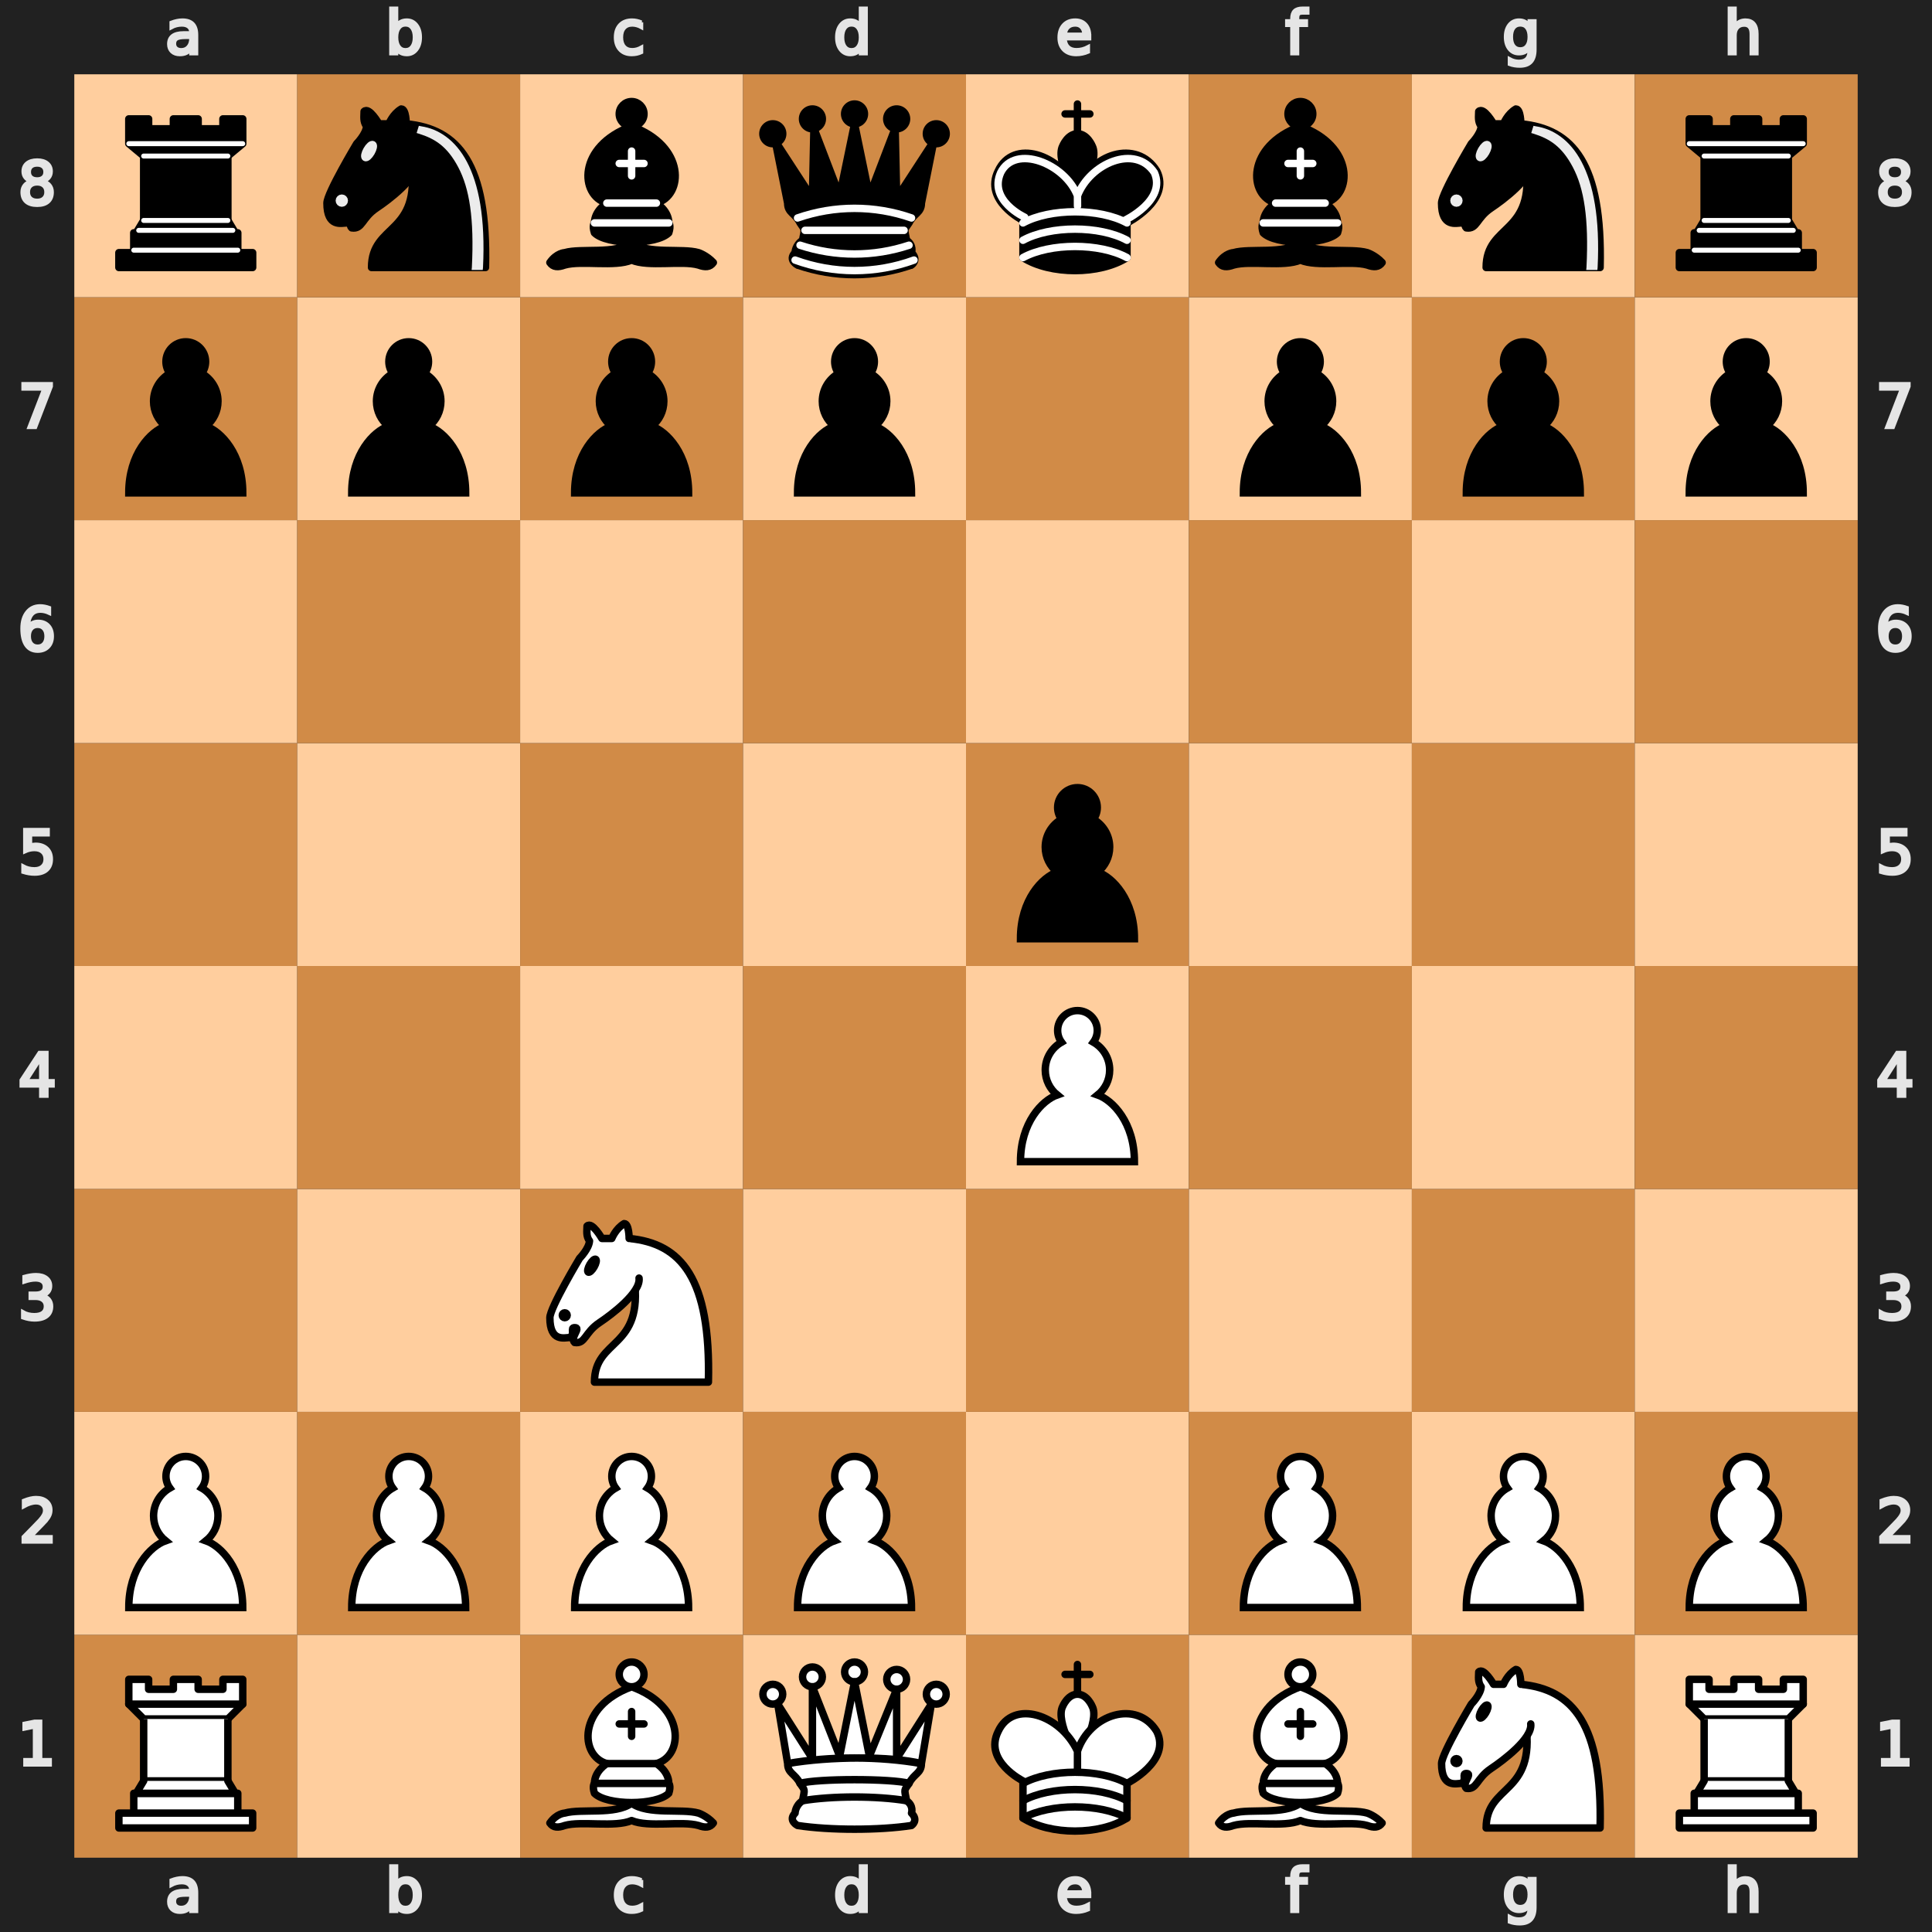
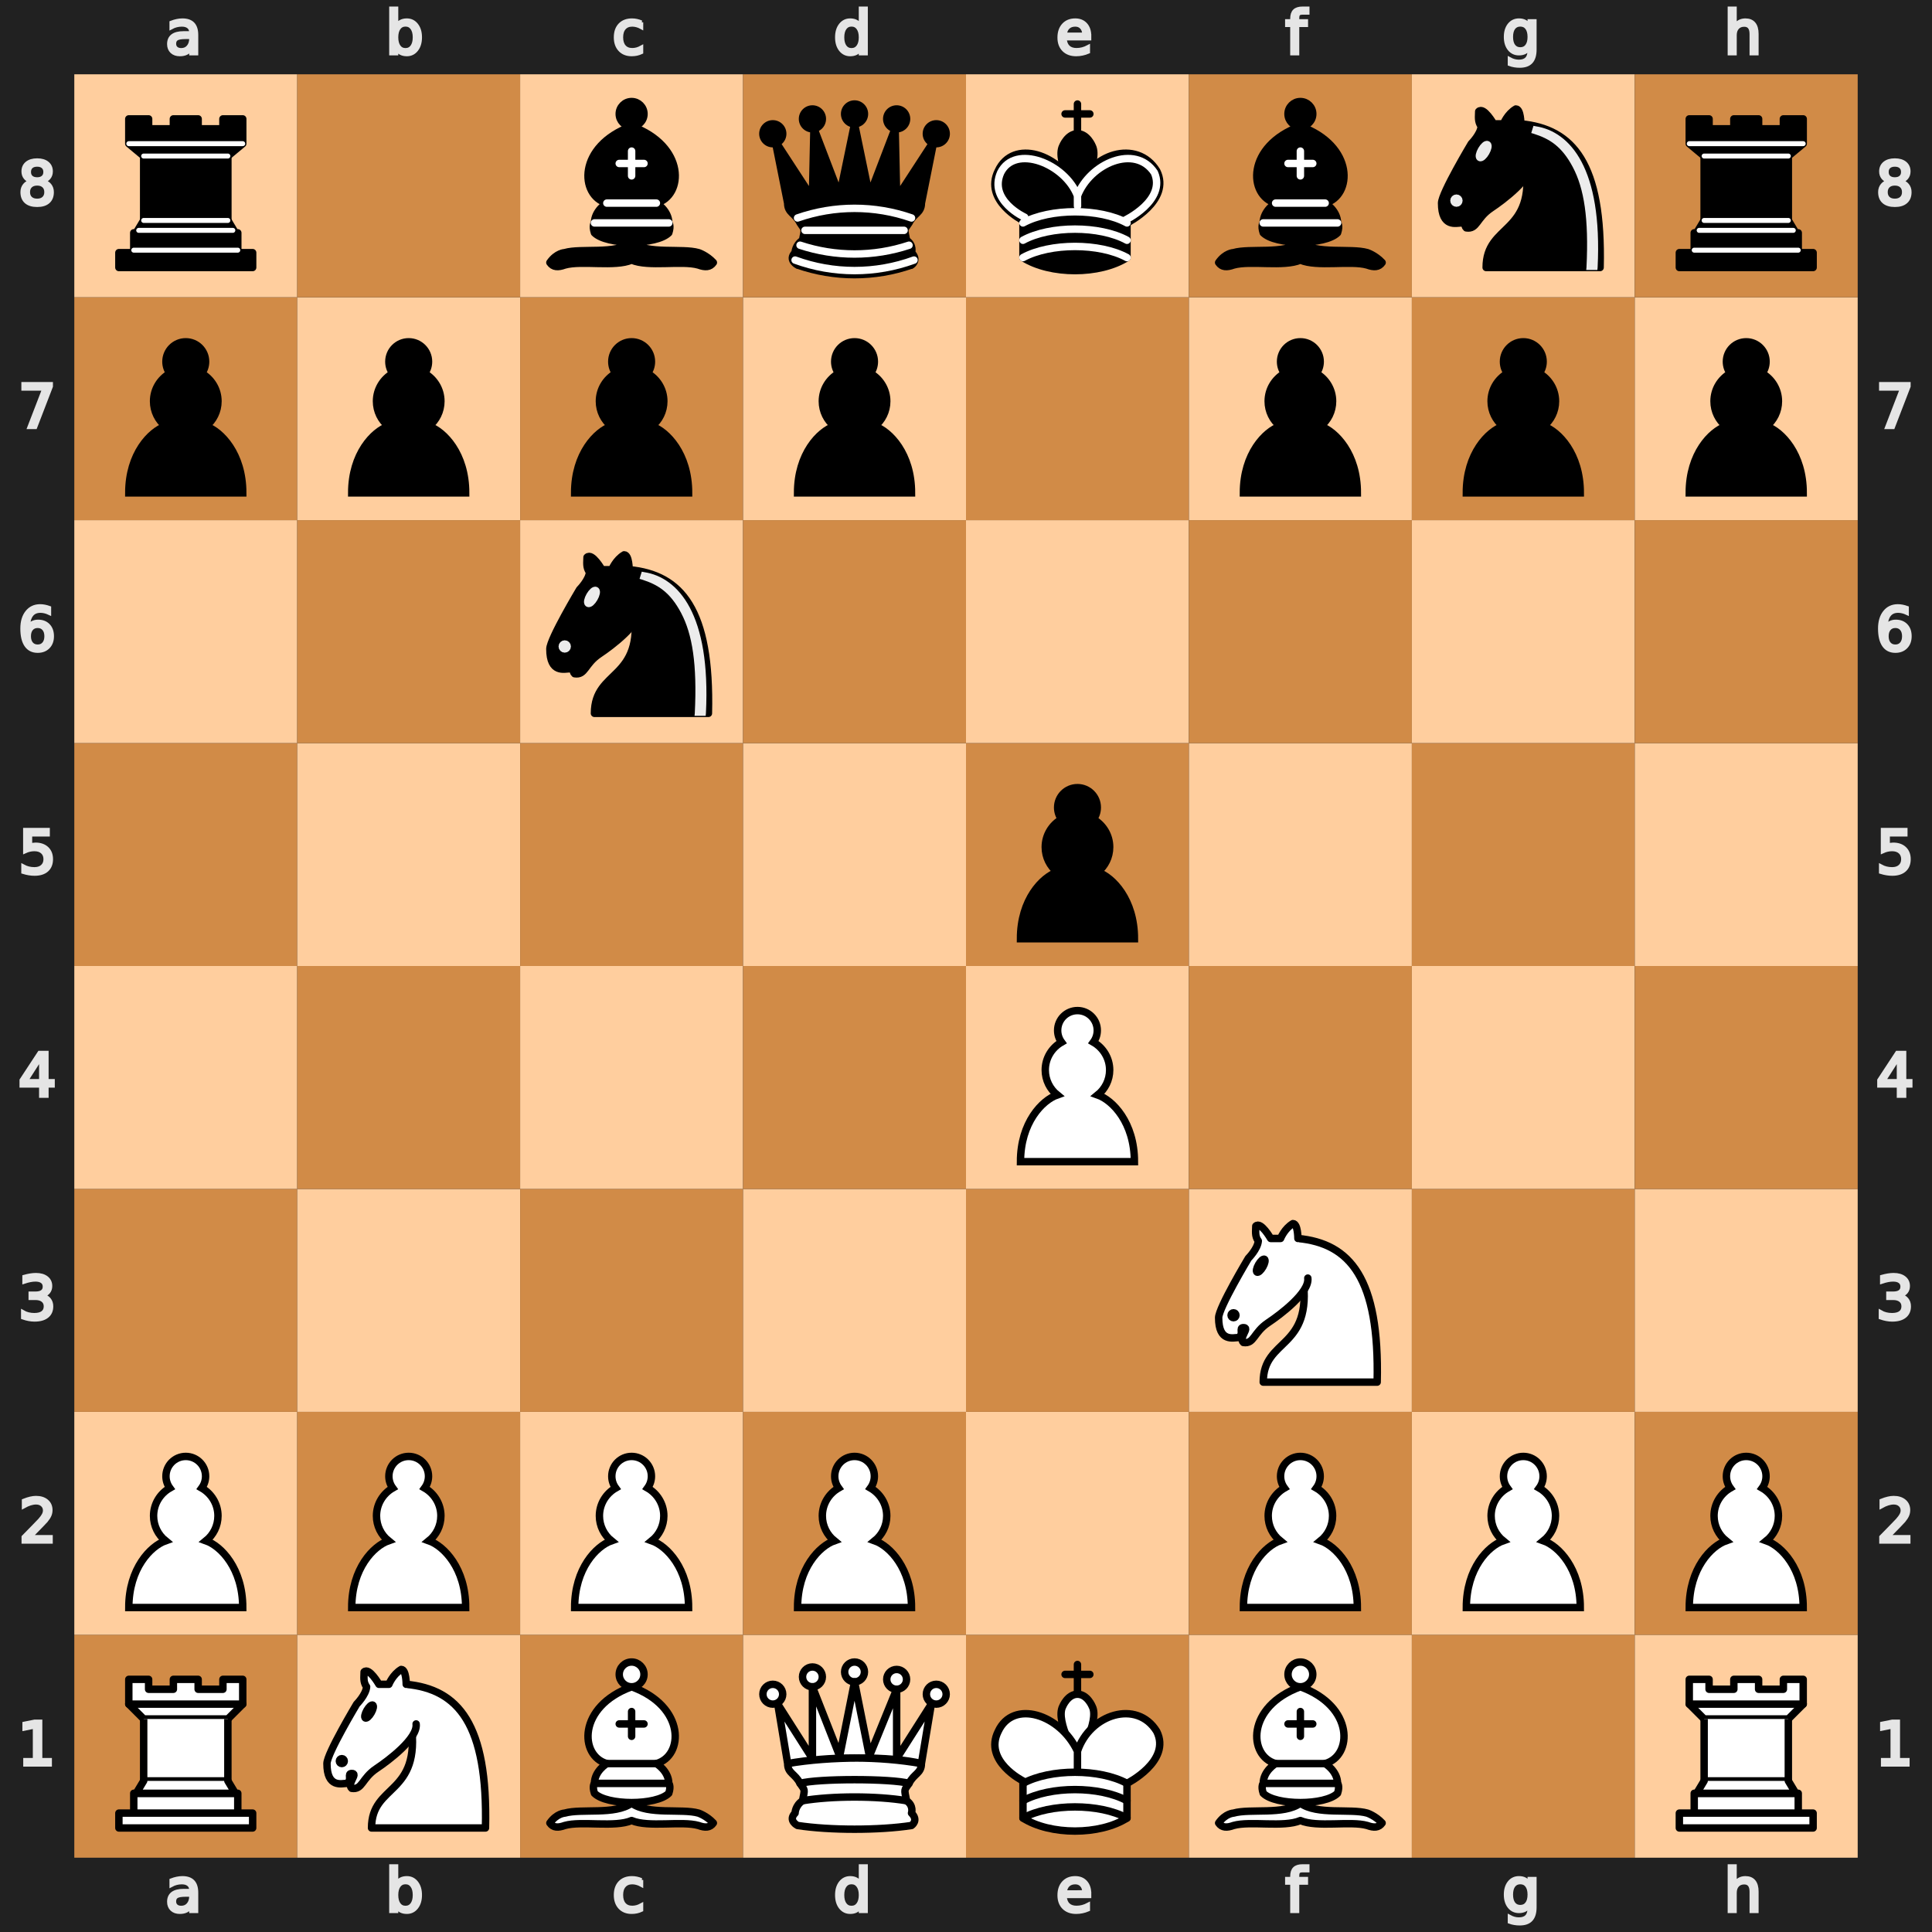
<svg xmlns="http://www.w3.org/2000/svg" xmlns:xlink="http://www.w3.org/1999/xlink" version="1.2" baseProfile="tiny" viewBox="0 0 390 390">
  <defs>
    <g id="white-pawn" class="white pawn">
      <path d="M22.5 9c-2.21 0-4 1.79-4 4 0 .89.29 1.71.78 2.38C17.33 16.5 16 18.59 16 21c0 2.03.94 3.84 2.41 5.03-3 1.06-7.41 5.55-7.41 13.47h23c0-7.92-4.41-12.41-7.41-13.47 1.47-1.19 2.41-3 2.41-5.03 0-2.41-1.33-4.5-3.28-5.62.49-.67.78-1.49.78-2.38 0-2.21-1.79-4-4-4z" fill="#fff" stroke="#000" stroke-width="1.5" stroke-linecap="round" />
    </g>
    <g id="white-knight" class="white knight" fill="none" fill-rule="evenodd" stroke="#000" stroke-width="1.5" stroke-linecap="round" stroke-linejoin="round">
      <path d="M 22,10 C 32.5,11 38.5,18 38,39 L 15,39 C 15,30 25,32.5 23,18" style="fill:#ffffff; stroke:#000000;" />
      <path d="M 24,18 C 24.38,20.91 18.45,25.37 16,27 C 13,29 13.18,31.34 11,31 C 9.958,30.06 12.41,27.96 11,28 C 10,28 11.19,29.23 10,30 C 9,30 5.997,31 6,26 C 6,24 12,14 12,14 C 12,14 13.89,12.1 14,10.5 C 13.27,9.506 13.5,8.5 13.5,7.5 C 14.5,6.5 16.5,10 16.5,10 L 18.5,10 C 18.5,10 19.28,8.008 21,7 C 22,7 22,10 22,10" style="fill:#ffffff; stroke:#000000;" />
      <path d="M 9.5 25.5 A 0.5 0.5 0 1 1 8.5,25.5 A 0.5 0.5 0 1 1 9.5 25.5 z" style="fill:#000000; stroke:#000000;" />
      <path d="M 15 15.5 A 0.5 1.5 0 1 1 14,15.5 A 0.5 1.5 0 1 1 15 15.5 z" transform="matrix(0.866,0.5,-0.5,0.866,9.693,-5.173)" style="fill:#000000; stroke:#000000;" />
    </g>
    <g id="white-bishop" class="white bishop" fill="none" fill-rule="evenodd" stroke="#000" stroke-width="1.5" stroke-linecap="round" stroke-linejoin="round">
      <g fill="#fff" stroke-linecap="butt">
        <path d="M9 36c3.39-.97 10.11.43 13.5-2 3.39 2.43 10.11 1.03 13.5 2 0 0 1.65.54 3 2-.68.97-1.65.99-3 .5-3.39-.97-10.11.46-13.5-1-3.39 1.46-10.11.03-13.5 1-1.354.49-2.323.47-3-.5 1.354-1.94 3-2 3-2zM15 32c2.5 2.5 12.5 2.5 15 0 .5-1.5 0-2 0-2 0-2.5-2.5-4-2.5-4 5.5-1.5 6-11.5-5-15.5-11 4-10.5 14-5 15.5 0 0-2.5 1.5-2.5 4 0 0-.5.5 0 2zM25 8a2.5 2.5 0 1 1-5 0 2.5 2.5 0 1 1 5 0z" />
      </g>
      <path d="M17.5 26h10M15 30h15m-7.5-14.5v5M20 18h5" stroke-linejoin="miter" />
    </g>
    <g id="white-rook" class="white rook" fill="#fff" fill-rule="evenodd" stroke="#000" stroke-width="1.5" stroke-linecap="round" stroke-linejoin="round">
      <path d="M9 39h27v-3H9v3zM12 36v-4h21v4H12zM11 14V9h4v2h5V9h5v2h5V9h4v5" stroke-linecap="butt" />
      <path d="M34 14l-3 3H14l-3-3" />
      <path d="M31 17v12.5H14V17" stroke-linecap="butt" stroke-linejoin="miter" />
      <path d="M31 29.5l1.5 2.5h-20l1.5-2.5" />
      <path d="M11 14h23" fill="none" stroke-linejoin="miter" />
    </g>
    <g id="white-queen" class="white queen" fill="#fff" fill-rule="evenodd" stroke="#000" stroke-width="1.5" stroke-linecap="round" stroke-linejoin="round">
      <path d="M8 12a2 2 0 1 1-4 0 2 2 0 1 1 4 0zM24.5 7.5a2 2 0 1 1-4 0 2 2 0 1 1 4 0zM41 12a2 2 0 1 1-4 0 2 2 0 1 1 4 0zM16 8.5a2 2 0 1 1-4 0 2 2 0 1 1 4 0zM33 9a2 2 0 1 1-4 0 2 2 0 1 1 4 0z" />
      <path d="M9 26c8.5-1.5 21-1.5 27 0l2-12-7 11V11l-5.5 13.5-3-15-3 15-5.5-14V25L7 14l2 12zM9 26c0 2 1.5 2 2.5 4 1 1.5 1 1 .5 3.5-1.5 1-1.5 2.5-1.5 2.5-1.5 1.5.5 2.5.5 2.5 6.5 1 16.5 1 23 0 0 0 1.5-1 0-2.5 0 0 .5-1.5-1-2.5-.5-2.5-.5-2 .5-3.5 1-2 2.5-2 2.5-4-8.5-1.5-18.5-1.5-27 0z" stroke-linecap="butt" />
      <path d="M11.5 30c3.5-1 18.5-1 22 0M12 33.5c6-1 15-1 21 0" fill="none" />
    </g>
    <g id="white-king" class="white king" fill="none" fill-rule="evenodd" stroke="#000" stroke-width="1.5" stroke-linecap="round" stroke-linejoin="round">
      <path d="M22.5 11.63V6M20 8h5" stroke-linejoin="miter" />
      <path d="M22.5 25s4.5-7.5 3-10.5c0 0-1-2.5-3-2.5s-3 2.5-3 2.5c-1.5 3 3 10.5 3 10.5" fill="#fff" stroke-linecap="butt" stroke-linejoin="miter" />
      <path d="M11.5 37c5.5 3.5 15.5 3.5 21 0v-7s9-4.5 6-10.5c-4-6.5-13.5-3.5-16 4V27v-3.5c-3.5-7.5-13-10.5-16-4-3 6 5 10 5 10V37z" fill="#fff" />
      <path d="M11.5 30c5.5-3 15.5-3 21 0m-21 3.5c5.5-3 15.5-3 21 0m-21 3.5c5.5-3 15.5-3 21 0" />
    </g>
    <g id="black-pawn" class="black pawn">
      <path d="M22.5 9c-2.21 0-4 1.79-4 4 0 .89.29 1.71.78 2.38C17.33 16.5 16 18.59 16 21c0 2.03.94 3.84 2.41 5.03-3 1.06-7.41 5.55-7.41 13.47h23c0-7.92-4.41-12.41-7.41-13.47 1.47-1.19 2.41-3 2.41-5.03 0-2.41-1.33-4.5-3.28-5.62.49-.67.78-1.49.78-2.38 0-2.21-1.79-4-4-4z" fill="#000" stroke="#000" stroke-width="1.5" stroke-linecap="round" />
    </g>
    <g id="black-knight" class="black knight" fill="none" fill-rule="evenodd" stroke="#000" stroke-width="1.5" stroke-linecap="round" stroke-linejoin="round">
      <path d="M 22,10 C 32.5,11 38.5,18 38,39 L 15,39 C 15,30 25,32.5 23,18" style="fill:#000000; stroke:#000000;" />
      <path d="M 24,18 C 24.38,20.91 18.45,25.37 16,27 C 13,29 13.18,31.34 11,31 C 9.958,30.06 12.41,27.96 11,28 C 10,28 11.19,29.23 10,30 C 9,30 5.997,31 6,26 C 6,24 12,14 12,14 C 12,14 13.89,12.1 14,10.5 C 13.27,9.506 13.5,8.5 13.5,7.5 C 14.5,6.5 16.5,10 16.5,10 L 18.5,10 C 18.5,10 19.28,8.008 21,7 C 22,7 22,10 22,10" style="fill:#000000; stroke:#000000;" />
      <path d="M 9.5 25.5 A 0.5 0.5 0 1 1 8.5,25.5 A 0.5 0.5 0 1 1 9.5 25.5 z" style="fill:#ececec; stroke:#ececec;" />
      <path d="M 15 15.5 A 0.5 1.5 0 1 1 14,15.5 A 0.5 1.5 0 1 1 15 15.5 z" transform="matrix(0.866,0.5,-0.5,0.866,9.693,-5.173)" style="fill:#ececec; stroke:#ececec;" />
      <path d="M 24.55,10.4 L 24.1,11.85 L 24.6,12 C 27.75,13 30.25,14.49 32.5,18.75 C 34.75,23.01 35.75,29.06 35.25,39 L 35.2,39.5 L 37.45,39.5 L 37.5,39 C 38,28.94 36.62,22.15 34.25,17.66 C 31.88,13.17 28.46,11.02 25.06,10.5 L 24.55,10.4 z " style="fill:#ececec; stroke:none;" />
    </g>
    <g id="black-bishop" class="black bishop" fill="none" fill-rule="evenodd" stroke="#000" stroke-width="1.5" stroke-linecap="round" stroke-linejoin="round">
      <path d="M9 36c3.39-.97 10.11.43 13.5-2 3.39 2.43 10.11 1.03 13.5 2 0 0 1.65.54 3 2-.68.97-1.65.99-3 .5-3.39-.97-10.11.46-13.5-1-3.39 1.46-10.11.03-13.5 1-1.354.49-2.323.47-3-.5 1.354-1.94 3-2 3-2zm6-4c2.5 2.5 12.5 2.5 15 0 .5-1.5 0-2 0-2 0-2.5-2.5-4-2.5-4 5.5-1.5 6-11.5-5-15.5-11 4-10.5 14-5 15.5 0 0-2.5 1.5-2.5 4 0 0-.5.5 0 2zM25 8a2.5 2.5 0 1 1-5 0 2.5 2.5 0 1 1 5 0z" fill="#000" stroke-linecap="butt" />
      <path d="M17.5 26h10M15 30h15m-7.5-14.5v5M20 18h5" stroke="#fff" stroke-linejoin="miter" />
    </g>
    <g id="black-rook" class="black rook" fill="#000" fill-rule="evenodd" stroke="#000" stroke-width="1.5" stroke-linecap="round" stroke-linejoin="round">
      <path d="M9 39h27v-3H9v3zM12.5 32l1.5-2.5h17l1.5 2.5h-20zM12 36v-4h21v4H12z" stroke-linecap="butt" />
      <path d="M14 29.5v-13h17v13H14z" stroke-linecap="butt" stroke-linejoin="miter" />
      <path d="M14 16.5L11 14h23l-3 2.5H14zM11 14V9h4v2h5V9h5v2h5V9h4v5H11z" stroke-linecap="butt" />
      <path d="M12 35.5h21M13 31.5h19M14 29.5h17M14 16.5h17M11 14h23" fill="none" stroke="#fff" stroke-width="1" stroke-linejoin="miter" />
    </g>
    <g id="black-queen" class="black queen" fill="#000" fill-rule="evenodd" stroke="#000" stroke-width="1.5" stroke-linecap="round" stroke-linejoin="round">
      <g fill="#000" stroke="none">
        <circle cx="6" cy="12" r="2.75" />
        <circle cx="14" cy="9" r="2.75" />
        <circle cx="22.5" cy="8" r="2.75" />
        <circle cx="31" cy="9" r="2.75" />
        <circle cx="39" cy="12" r="2.75" />
      </g>
      <path d="M9 26c8.5-1.5 21-1.5 27 0l2.5-12.5L31 25l-.3-14.1-5.2 13.6-3-14.5-3 14.5-5.2-13.6L14 25 6.5 13.5 9 26zM9 26c0 2 1.5 2 2.5 4 1 1.5 1 1 .5 3.5-1.5 1-1.5 2.5-1.5 2.5-1.5 1.5.5 2.5.5 2.5 6.5 1 16.5 1 23 0 0 0 1.5-1 0-2.5 0 0 .5-1.5-1-2.5-.5-2.5-.5-2 .5-3.5 1-2 2.5-2 2.5-4-8.5-1.5-18.5-1.5-27 0z" stroke-linecap="butt" />
      <path d="M11 38.5a35 35 1 0 0 23 0" fill="none" stroke-linecap="butt" />
      <path d="M11 29a35 35 1 0 1 23 0M12.5 31.5h20M11.5 34.5a35 35 1 0 0 22 0M10.5 37.5a35 35 1 0 0 24 0" fill="none" stroke="#fff" />
    </g>
    <g id="black-king" class="black king" fill="none" fill-rule="evenodd" stroke="#000" stroke-width="1.5" stroke-linecap="round" stroke-linejoin="round">
      <path d="M22.5 11.63V6" stroke-linejoin="miter" />
      <path d="M22.5 25s4.5-7.5 3-10.5c0 0-1-2.5-3-2.5s-3 2.5-3 2.5c-1.5 3 3 10.5 3 10.5" fill="#000" stroke-linecap="butt" stroke-linejoin="miter" />
      <path d="M11.5 37c5.5 3.5 15.5 3.5 21 0v-7s9-4.5 6-10.5c-4-6.5-13.5-3.5-16 4V27v-3.5c-3.5-7.5-13-10.5-16-4-3 6 5 10 5 10V37z" fill="#000" />
      <path d="M20 8h5" stroke-linejoin="miter" />
      <path d="M32 29.5s8.5-4 6.03-9.65C34.15 14 25 18 22.5 24.5l.01 2.1-.01-2.1C20 18 9.906 14 6.997 19.85c-2.497 5.65 4.853 9 4.853 9M11.5 30c5.5-3 15.5-3 21 0m-21 3.5c5.5-3 15.5-3 21 0m-21 3.5c5.5-3 15.5-3 21 0" stroke="#fff" />
    </g>
  </defs>
  <rect x="0" y="0" width="390" height="390" fill="#212121" />
  <g transform="translate(20, 0) scale(0.75, 0.75)" fill="#e5e5e5" stroke="#e5e5e5">
    <path d="M23.328 10.016q-1.742 0-2.414.398-.672.398-.672 1.36 0 .765.5 1.218.508.445 1.375.445 1.196 0 1.914-.843.727-.852.727-2.258v-.32zm2.867-.594v4.992h-1.437v-1.328q-.492.797-1.227 1.18-.734.375-1.797.375-1.343 0-2.14-.75-.79-.758-.79-2.024 0-1.476.985-2.226.992-.75 2.953-.75h2.016V8.75q0-.992-.656-1.531-.649-.547-1.829-.547-.75 0-1.46.18-.711.18-1.368.539V6.062q.79-.304 1.532-.453.742-.156 1.445-.156 1.898 0 2.836.984.937.985.937 2.985z" />
  </g>
  <g transform="translate(20, 375) scale(0.75, 0.75)" fill="#e5e5e5" stroke="#e5e5e5">
    <path d="M23.328 10.016q-1.742 0-2.414.398-.672.398-.672 1.36 0 .765.5 1.218.508.445 1.375.445 1.196 0 1.914-.843.727-.852.727-2.258v-.32zm2.867-.594v4.992h-1.437v-1.328q-.492.797-1.227 1.18-.734.375-1.797.375-1.343 0-2.14-.75-.79-.758-.79-2.024 0-1.476.985-2.226.992-.75 2.953-.75h2.016V8.75q0-.992-.656-1.531-.649-.547-1.829-.547-.75 0-1.46.18-.711.18-1.368.539V6.062q.79-.304 1.532-.453.742-.156 1.445-.156 1.898 0 2.836.984.937.985.937 2.985z" />
  </g>
  <g transform="translate(65, 0) scale(0.75, 0.75)" fill="#e5e5e5" stroke="#e5e5e5">
    <path d="M24.922 10.047q0-1.586-.656-2.485-.649-.906-1.79-.906-1.14 0-1.796.906-.649.899-.649 2.485 0 1.586.649 2.492.656.898 1.797.898 1.14 0 1.789-.898.656-.906.656-2.492zm-4.89-3.055q.452-.781 1.14-1.156.695-.383 1.656-.383 1.594 0 2.586 1.266 1 1.265 1 3.328 0 2.062-1 3.328-.992 1.266-2.586 1.266-.96 0-1.656-.375-.688-.383-1.14-1.164v1.312h-1.446V2.258h1.445z" />
  </g>
  <g transform="translate(65, 375) scale(0.75, 0.75)" fill="#e5e5e5" stroke="#e5e5e5">
    <path d="M24.922 10.047q0-1.586-.656-2.485-.649-.906-1.79-.906-1.14 0-1.796.906-.649.899-.649 2.485 0 1.586.649 2.492.656.898 1.797.898 1.14 0 1.789-.898.656-.906.656-2.492zm-4.89-3.055q.452-.781 1.14-1.156.695-.383 1.656-.383 1.594 0 2.586 1.266 1 1.265 1 3.328 0 2.062-1 3.328-.992 1.266-2.586 1.266-.96 0-1.656-.375-.688-.383-1.14-1.164v1.312h-1.446V2.258h1.445z" />
  </g>
  <g transform="translate(110, 0) scale(0.75, 0.75)" fill="#e5e5e5" stroke="#e5e5e5">
    <path d="M25.96 6v1.344q-.608-.336-1.226-.5-.609-.172-1.234-.172-1.398 0-2.172.89-.773.883-.773 2.485 0 1.601.773 2.492.774.883 2.172.883.625 0 1.234-.164.618-.172 1.227-.508v1.328q-.602.281-1.25.422-.64.14-1.367.14-1.977 0-3.14-1.242-1.165-1.242-1.165-3.351 0-2.14 1.172-3.367 1.18-1.227 3.227-1.227.664 0 1.296.14.633.134 1.227.407z" />
  </g>
  <g transform="translate(110, 375) scale(0.75, 0.75)" fill="#e5e5e5" stroke="#e5e5e5">
    <path d="M25.96 6v1.344q-.608-.336-1.226-.5-.609-.172-1.234-.172-1.398 0-2.172.89-.773.883-.773 2.485 0 1.601.773 2.492.774.883 2.172.883.625 0 1.234-.164.618-.172 1.227-.508v1.328q-.602.281-1.25.422-.64.14-1.367.14-1.977 0-3.14-1.242-1.165-1.242-1.165-3.351 0-2.14 1.172-3.367 1.18-1.227 3.227-1.227.664 0 1.296.14.633.134 1.227.407z" />
  </g>
  <g transform="translate(155, 0) scale(0.75, 0.75)" fill="#e5e5e5" stroke="#e5e5e5">
    <path d="M24.973 6.992V2.258h1.437v12.156h-1.437v-1.312q-.453.78-1.149 1.164-.687.375-1.656.375-1.586 0-2.586-1.266-.992-1.266-.992-3.328 0-2.063.992-3.328 1-1.266 2.586-1.266.969 0 1.656.383.696.375 1.149 1.156zm-4.899 3.055q0 1.586.649 2.492.656.898 1.797.898 1.14 0 1.796-.898.657-.906.657-2.492 0-1.586-.657-2.485-.656-.906-1.796-.906-1.141 0-1.797.906-.649.899-.649 2.485z" />
  </g>
  <g transform="translate(155, 375) scale(0.75, 0.75)" fill="#e5e5e5" stroke="#e5e5e5">
    <path d="M24.973 6.992V2.258h1.437v12.156h-1.437v-1.312q-.453.78-1.149 1.164-.687.375-1.656.375-1.586 0-2.586-1.266-.992-1.266-.992-3.328 0-2.063.992-3.328 1-1.266 2.586-1.266.969 0 1.656.383.696.375 1.149 1.156zm-4.899 3.055q0 1.586.649 2.492.656.898 1.797.898 1.14 0 1.796-.898.657-.906.657-2.492 0-1.586-.657-2.485-.656-.906-1.796-.906-1.141 0-1.797.906-.649.899-.649 2.485z" />
  </g>
  <g transform="translate(200, 0) scale(0.75, 0.75)" fill="#e5e5e5" stroke="#e5e5e5">
    <path d="M26.555 9.68v.703h-6.61q.094 1.484.89 2.265.806.774 2.235.774.828 0 1.602-.203.781-.203 1.547-.61v1.36q-.774.328-1.586.5-.813.172-1.649.172-2.093 0-3.32-1.22-1.219-1.218-1.219-3.296 0-2.148 1.157-3.406 1.164-1.266 3.132-1.266 1.766 0 2.79 1.14 1.03 1.134 1.03 3.087zm-1.438-.422q-.015-1.18-.664-1.883-.64-.703-1.703-.703-1.203 0-1.93.68-.718.68-.828 1.914z" />
  </g>
  <g transform="translate(200, 375) scale(0.75, 0.75)" fill="#e5e5e5" stroke="#e5e5e5">
    <path d="M26.555 9.68v.703h-6.61q.094 1.484.89 2.265.806.774 2.235.774.828 0 1.602-.203.781-.203 1.547-.61v1.36q-.774.328-1.586.5-.813.172-1.649.172-2.093 0-3.32-1.22-1.219-1.218-1.219-3.296 0-2.148 1.157-3.406 1.164-1.266 3.132-1.266 1.766 0 2.79 1.14 1.03 1.134 1.03 3.087zm-1.438-.422q-.015-1.18-.664-1.883-.64-.703-1.703-.703-1.203 0-1.93.68-.718.68-.828 1.914z" />
  </g>
  <g transform="translate(245, 0) scale(0.75, 0.75)" fill="#e5e5e5" stroke="#e5e5e5">
    <path d="M25.285 2.258v1.195H23.91q-.773 0-1.078.313-.297.312-.297 1.125v.773h2.367v1.117h-2.367v7.633H21.09V6.781h-1.375V5.664h1.375v-.61q0-1.46.68-2.124.68-.672 2.156-.672z" />
  </g>
  <g transform="translate(245, 375) scale(0.75, 0.75)" fill="#e5e5e5" stroke="#e5e5e5">
    <path d="M25.285 2.258v1.195H23.91q-.773 0-1.078.313-.297.312-.297 1.125v.773h2.367v1.117h-2.367v7.633H21.09V6.781h-1.375V5.664h1.375v-.61q0-1.46.68-2.124.68-.672 2.156-.672z" />
  </g>
  <g transform="translate(290, 0) scale(0.75, 0.75)" fill="#e5e5e5" stroke="#e5e5e5">
    <path d="M24.973 9.937q0-1.562-.649-2.421-.64-.86-1.804-.86-1.157 0-1.805.86-.64.859-.64 2.421 0 1.555.64 2.415.648.859 1.805.859 1.164 0 1.804-.86.649-.859.649-2.414zm1.437 3.391q0 2.234-.992 3.32-.992 1.094-3.04 1.094-.757 0-1.429-.117-.672-.11-1.304-.344v-1.398q.632.344 1.25.508.617.164 1.257.164 1.414 0 2.118-.743.703-.734.703-2.226v-.711q-.446.773-1.141 1.156-.695.383-1.664.383-1.61 0-2.594-1.227-.984-1.226-.984-3.25 0-2.03.984-3.257.985-1.227 2.594-1.227.969 0 1.664.383t1.14 1.156V5.664h1.438z" />
  </g>
  <g transform="translate(290, 375) scale(0.75, 0.75)" fill="#e5e5e5" stroke="#e5e5e5">
    <path d="M24.973 9.937q0-1.562-.649-2.421-.64-.86-1.804-.86-1.157 0-1.805.86-.64.859-.64 2.421 0 1.555.64 2.415.648.859 1.805.859 1.164 0 1.804-.86.649-.859.649-2.414zm1.437 3.391q0 2.234-.992 3.32-.992 1.094-3.04 1.094-.757 0-1.429-.117-.672-.11-1.304-.344v-1.398q.632.344 1.25.508.617.164 1.257.164 1.414 0 2.118-.743.703-.734.703-2.226v-.711q-.446.773-1.141 1.156-.695.383-1.664.383-1.61 0-2.594-1.227-.984-1.226-.984-3.25 0-2.03.984-3.257.985-1.227 2.594-1.227.969 0 1.664.383t1.14 1.156V5.664h1.438z" />
  </g>
  <g transform="translate(335, 0) scale(0.75, 0.75)" fill="#e5e5e5" stroke="#e5e5e5">
    <path d="M26.164 9.133v5.281h-1.437V9.18q0-1.243-.485-1.86-.484-.617-1.453-.617-1.164 0-1.836.742-.672.742-.672 2.024v4.945h-1.445V2.258h1.445v4.765q.516-.789 1.211-1.18.703-.39 1.617-.39 1.508 0 2.282.938.773.93.773 2.742z" />
  </g>
  <g transform="translate(335, 375) scale(0.75, 0.75)" fill="#e5e5e5" stroke="#e5e5e5">
    <path d="M26.164 9.133v5.281h-1.437V9.18q0-1.243-.485-1.86-.484-.617-1.453-.617-1.164 0-1.836.742-.672.742-.672 2.024v4.945h-1.445V2.258h1.445v4.765q.516-.789 1.211-1.18.703-.39 1.617-.39 1.508 0 2.282.938.773.93.773 2.742z" />
  </g>
  <g transform="translate(0, 335) scale(0.75, 0.75)" fill="#e5e5e5" stroke="#e5e5e5">
    <path d="M6.754 26.996h2.578v-8.898l-2.805.562v-1.437l2.79-.563h1.578v10.336h2.578v1.328h-6.72z" />
  </g>
  <g transform="translate(375, 335) scale(0.75, 0.75)" fill="#e5e5e5" stroke="#e5e5e5">
    <path d="M6.754 26.996h2.578v-8.898l-2.805.562v-1.437l2.79-.563h1.578v10.336h2.578v1.328h-6.72z" />
  </g>
  <g transform="translate(0, 290) scale(0.75, 0.75)" fill="#e5e5e5" stroke="#e5e5e5">
    <path d="M8.195 26.996h5.508v1.328H6.297v-1.328q.898-.93 2.445-2.492 1.555-1.57 1.953-2.024.758-.851 1.055-1.437.305-.594.305-1.164 0-.93-.657-1.516-.648-.586-1.695-.586-.742 0-1.57.258-.82.258-1.758.781v-1.593q.953-.383 1.781-.578.828-.196 1.516-.196 1.812 0 2.89.906 1.079.907 1.079 2.422 0 .72-.274 1.368-.265.64-.976 1.515-.196.227-1.243 1.313-1.046 1.078-2.953 3.023z" />
  </g>
  <g transform="translate(375, 290) scale(0.75, 0.75)" fill="#e5e5e5" stroke="#e5e5e5">
    <path d="M8.195 26.996h5.508v1.328H6.297v-1.328q.898-.93 2.445-2.492 1.555-1.57 1.953-2.024.758-.851 1.055-1.437.305-.594.305-1.164 0-.93-.657-1.516-.648-.586-1.695-.586-.742 0-1.57.258-.82.258-1.758.781v-1.593q.953-.383 1.781-.578.828-.196 1.516-.196 1.812 0 2.89.906 1.079.907 1.079 2.422 0 .72-.274 1.368-.265.64-.976 1.515-.196.227-1.243 1.313-1.046 1.078-2.953 3.023z" />
  </g>
  <g transform="translate(0, 245) scale(0.75, 0.75)" fill="#e5e5e5" stroke="#e5e5e5">
    <path d="M11.434 22.035q1.132.242 1.765 1.008.64.766.64 1.89 0 1.727-1.187 2.672-1.187.946-3.375.946-.734 0-1.515-.149-.774-.14-1.602-.43V26.45q.656.383 1.438.578.78.196 1.632.196 1.485 0 2.258-.586.782-.586.782-1.703 0-1.032-.727-1.61-.719-.586-2.008-.586h-1.36v-1.297h1.423q1.164 0 1.78-.46.618-.47.618-1.344 0-.899-.64-1.375-.633-.485-1.82-.485-.65 0-1.391.141-.743.14-1.633.437V16.95q.898-.25 1.68-.375.788-.125 1.484-.125 1.797 0 2.844.82 1.046.813 1.046 2.204 0 .968-.554 1.64-.555.664-1.578.922z" />
  </g>
  <g transform="translate(375, 245) scale(0.75, 0.75)" fill="#e5e5e5" stroke="#e5e5e5">
    <path d="M11.434 22.035q1.132.242 1.765 1.008.64.766.64 1.89 0 1.727-1.187 2.672-1.187.946-3.375.946-.734 0-1.515-.149-.774-.14-1.602-.43V26.45q.656.383 1.438.578.78.196 1.632.196 1.485 0 2.258-.586.782-.586.782-1.703 0-1.032-.727-1.61-.719-.586-2.008-.586h-1.36v-1.297h1.423q1.164 0 1.78-.46.618-.47.618-1.344 0-.899-.64-1.375-.633-.485-1.82-.485-.65 0-1.391.141-.743.14-1.633.437V16.95q.898-.25 1.68-.375.788-.125 1.484-.125 1.797 0 2.844.82 1.046.813 1.046 2.204 0 .968-.554 1.64-.555.664-1.578.922z" />
  </g>
  <g transform="translate(0, 200) scale(0.75, 0.75)" fill="#e5e5e5" stroke="#e5e5e5">
    <path d="M11.016 18.035L7.03 24.262h3.985zm-.414-1.375h1.984v7.602h1.664v1.312h-1.664v2.75h-1.57v-2.75H5.75v-1.523z" />
  </g>
  <g transform="translate(375, 200) scale(0.75, 0.75)" fill="#e5e5e5" stroke="#e5e5e5">
    <path d="M11.016 18.035L7.03 24.262h3.985zm-.414-1.375h1.984v7.602h1.664v1.312h-1.664v2.75h-1.57v-2.75H5.75v-1.523z" />
  </g>
  <g transform="translate(0, 155) scale(0.75, 0.75)" fill="#e5e5e5" stroke="#e5e5e5">
    <path d="M6.719 16.66h6.195v1.328h-4.75v2.86q.344-.118.688-.172.343-.063.687-.063 1.953 0 3.094 1.07 1.14 1.07 1.14 2.899 0 1.883-1.171 2.93-1.172 1.039-3.305 1.039-.735 0-1.5-.125-.758-.125-1.57-.375v-1.586q.703.383 1.453.57.75.188 1.586.188 1.351 0 2.14-.711.79-.711.79-1.93 0-1.219-.79-1.93-.789-.71-2.14-.71-.633 0-1.266.14-.625.14-1.281.438z" />
  </g>
  <g transform="translate(375, 155) scale(0.75, 0.75)" fill="#e5e5e5" stroke="#e5e5e5">
    <path d="M6.719 16.66h6.195v1.328h-4.75v2.86q.344-.118.688-.172.343-.063.687-.063 1.953 0 3.094 1.07 1.14 1.07 1.14 2.899 0 1.883-1.171 2.93-1.172 1.039-3.305 1.039-.735 0-1.5-.125-.758-.125-1.57-.375v-1.586q.703.383 1.453.57.75.188 1.586.188 1.351 0 2.14-.711.79-.711.79-1.93 0-1.219-.79-1.93-.789-.71-2.14-.71-.633 0-1.266.14-.625.14-1.281.438z" />
  </g>
  <g transform="translate(0, 110) scale(0.75, 0.75)" fill="#e5e5e5" stroke="#e5e5e5">
    <path d="M10.137 21.863q-1.063 0-1.688.727-.617.726-.617 1.992 0 1.258.617 1.992.625.727 1.688.727 1.062 0 1.68-.727.624-.734.624-1.992 0-1.266-.625-1.992-.617-.727-1.68-.727zm3.133-4.945v1.437q-.594-.28-1.204-.43-.601-.148-1.195-.148-1.562 0-2.39 1.055-.82 1.055-.938 3.188.46-.68 1.156-1.04.696-.367 1.531-.367 1.758 0 2.774 1.07 1.023 1.063 1.023 2.899 0 1.797-1.062 2.883-1.063 1.086-2.828 1.086-2.024 0-3.094-1.547-1.07-1.555-1.07-4.5 0-2.766 1.312-4.406 1.313-1.649 3.524-1.649.593 0 1.195.117.61.118 1.266.352z" />
  </g>
  <g transform="translate(375, 110) scale(0.75, 0.75)" fill="#e5e5e5" stroke="#e5e5e5">
    <path d="M10.137 21.863q-1.063 0-1.688.727-.617.726-.617 1.992 0 1.258.617 1.992.625.727 1.688.727 1.062 0 1.68-.727.624-.734.624-1.992 0-1.266-.625-1.992-.617-.727-1.68-.727zm3.133-4.945v1.437q-.594-.28-1.204-.43-.601-.148-1.195-.148-1.562 0-2.39 1.055-.82 1.055-.938 3.188.46-.68 1.156-1.04.696-.367 1.531-.367 1.758 0 2.774 1.07 1.023 1.063 1.023 2.899 0 1.797-1.062 2.883-1.063 1.086-2.828 1.086-2.024 0-3.094-1.547-1.07-1.555-1.07-4.5 0-2.766 1.312-4.406 1.313-1.649 3.524-1.649.593 0 1.195.117.61.118 1.266.352z" />
  </g>
  <g transform="translate(0, 65) scale(0.75, 0.75)" fill="#e5e5e5" stroke="#e5e5e5">
    <path d="M6.25 16.66h7.5v.672L9.516 28.324H7.867l3.985-10.336H6.25z" />
  </g>
  <g transform="translate(375, 65) scale(0.75, 0.75)" fill="#e5e5e5" stroke="#e5e5e5">
    <path d="M6.25 16.66h7.5v.672L9.516 28.324H7.867l3.985-10.336H6.25z" />
  </g>
  <g transform="translate(0, 20) scale(0.75, 0.75)" fill="#e5e5e5" stroke="#e5e5e5">
    <path d="M10 22.785q-1.125 0-1.773.602-.641.601-.641 1.656t.64 1.656q.649.602 1.774.602t1.773-.602q.649-.61.649-1.656 0-1.055-.649-1.656-.64-.602-1.773-.602zm-1.578-.672q-1.016-.25-1.586-.945-.563-.695-.563-1.695 0-1.399.993-2.211 1-.813 2.734-.813 1.742 0 2.734.813.993.812.993 2.21 0 1-.57 1.696-.563.695-1.571.945 1.14.266 1.773 1.04.641.773.641 1.89 0 1.695-1.04 2.602-1.03.906-2.96.906t-2.969-.906Q6 26.738 6 25.043q0-1.117.64-1.89.641-.774 1.782-1.04zm-.578-2.492q0 .906.562 1.414.57.508 1.594.508 1.016 0 1.586-.508.578-.508.578-1.414 0-.906-.578-1.414-.57-.508-1.586-.508-1.023 0-1.594.508-.562.508-.562 1.414z" />
  </g>
  <g transform="translate(375, 20) scale(0.75, 0.75)" fill="#e5e5e5" stroke="#e5e5e5">
    <path d="M10 22.785q-1.125 0-1.773.602-.641.601-.641 1.656t.64 1.656q.649.602 1.774.602t1.773-.602q.649-.61.649-1.656 0-1.055-.649-1.656-.64-.602-1.773-.602zm-1.578-.672q-1.016-.25-1.586-.945-.563-.695-.563-1.695 0-1.399.993-2.211 1-.813 2.734-.813 1.742 0 2.734.813.993.812.993 2.21 0 1-.57 1.696-.563.695-1.571.945 1.14.266 1.773 1.04.641.773.641 1.89 0 1.695-1.04 2.602-1.03.906-2.96.906t-2.969-.906Q6 26.738 6 25.043q0-1.117.64-1.89.641-.774 1.782-1.04zm-.578-2.492q0 .906.562 1.414.57.508 1.594.508 1.016 0 1.586-.508.578-.508.578-1.414 0-.906-.578-1.414-.57-.508-1.586-.508-1.023 0-1.594.508-.562.508-.562 1.414z" />
  </g>
  <rect x="15" y="330" width="45" height="45" class="square dark a1" stroke="none" fill="#d18b47" />
  <rect x="60" y="330" width="45" height="45" class="square light b1" stroke="none" fill="#ffce9e" />
  <rect x="105" y="330" width="45" height="45" class="square dark c1" stroke="none" fill="#d18b47" />
  <rect x="150" y="330" width="45" height="45" class="square light d1" stroke="none" fill="#ffce9e" />
  <rect x="195" y="330" width="45" height="45" class="square dark e1" stroke="none" fill="#d18b47" />
  <rect x="240" y="330" width="45" height="45" class="square light f1" stroke="none" fill="#ffce9e" />
  <rect x="285" y="330" width="45" height="45" class="square dark g1" stroke="none" fill="#d18b47" />
  <rect x="330" y="330" width="45" height="45" class="square light h1" stroke="none" fill="#ffce9e" />
  <rect x="15" y="285" width="45" height="45" class="square light a2" stroke="none" fill="#ffce9e" />
  <rect x="60" y="285" width="45" height="45" class="square dark b2" stroke="none" fill="#d18b47" />
  <rect x="105" y="285" width="45" height="45" class="square light c2" stroke="none" fill="#ffce9e" />
  <rect x="150" y="285" width="45" height="45" class="square dark d2" stroke="none" fill="#d18b47" />
  <rect x="195" y="285" width="45" height="45" class="square light e2" stroke="none" fill="#ffce9e" />
  <rect x="240" y="285" width="45" height="45" class="square dark f2" stroke="none" fill="#d18b47" />
  <rect x="285" y="285" width="45" height="45" class="square light g2" stroke="none" fill="#ffce9e" />
  <rect x="330" y="285" width="45" height="45" class="square dark h2" stroke="none" fill="#d18b47" />
  <rect x="15" y="240" width="45" height="45" class="square dark a3" stroke="none" fill="#d18b47" />
  <rect x="60" y="240" width="45" height="45" class="square light b3" stroke="none" fill="#ffce9e" />
  <rect x="105" y="240" width="45" height="45" class="square dark c3" stroke="none" fill="#d18b47" />
  <rect x="150" y="240" width="45" height="45" class="square light d3" stroke="none" fill="#ffce9e" />
  <rect x="195" y="240" width="45" height="45" class="square dark e3" stroke="none" fill="#d18b47" />
  <rect x="240" y="240" width="45" height="45" class="square light f3" stroke="none" fill="#ffce9e" />
  <rect x="285" y="240" width="45" height="45" class="square dark g3" stroke="none" fill="#d18b47" />
  <rect x="330" y="240" width="45" height="45" class="square light h3" stroke="none" fill="#ffce9e" />
  <rect x="15" y="195" width="45" height="45" class="square light a4" stroke="none" fill="#ffce9e" />
  <rect x="60" y="195" width="45" height="45" class="square dark b4" stroke="none" fill="#d18b47" />
  <rect x="105" y="195" width="45" height="45" class="square light c4" stroke="none" fill="#ffce9e" />
  <rect x="150" y="195" width="45" height="45" class="square dark d4" stroke="none" fill="#d18b47" />
  <rect x="195" y="195" width="45" height="45" class="square light e4" stroke="none" fill="#ffce9e" />
  <rect x="240" y="195" width="45" height="45" class="square dark f4" stroke="none" fill="#d18b47" />
  <rect x="285" y="195" width="45" height="45" class="square light g4" stroke="none" fill="#ffce9e" />
  <rect x="330" y="195" width="45" height="45" class="square dark h4" stroke="none" fill="#d18b47" />
  <rect x="15" y="150" width="45" height="45" class="square dark a5" stroke="none" fill="#d18b47" />
  <rect x="60" y="150" width="45" height="45" class="square light b5" stroke="none" fill="#ffce9e" />
  <rect x="105" y="150" width="45" height="45" class="square dark c5" stroke="none" fill="#d18b47" />
  <rect x="150" y="150" width="45" height="45" class="square light d5" stroke="none" fill="#ffce9e" />
  <rect x="195" y="150" width="45" height="45" class="square dark e5" stroke="none" fill="#d18b47" />
  <rect x="240" y="150" width="45" height="45" class="square light f5" stroke="none" fill="#ffce9e" />
  <rect x="285" y="150" width="45" height="45" class="square dark g5" stroke="none" fill="#d18b47" />
  <rect x="330" y="150" width="45" height="45" class="square light h5" stroke="none" fill="#ffce9e" />
  <rect x="15" y="105" width="45" height="45" class="square light a6" stroke="none" fill="#ffce9e" />
  <rect x="60" y="105" width="45" height="45" class="square dark b6" stroke="none" fill="#d18b47" />
  <rect x="105" y="105" width="45" height="45" class="square light c6" stroke="none" fill="#ffce9e" />
  <rect x="150" y="105" width="45" height="45" class="square dark d6" stroke="none" fill="#d18b47" />
  <rect x="195" y="105" width="45" height="45" class="square light e6" stroke="none" fill="#ffce9e" />
  <rect x="240" y="105" width="45" height="45" class="square dark f6" stroke="none" fill="#d18b47" />
  <rect x="285" y="105" width="45" height="45" class="square light g6" stroke="none" fill="#ffce9e" />
  <rect x="330" y="105" width="45" height="45" class="square dark h6" stroke="none" fill="#d18b47" />
  <rect x="15" y="60" width="45" height="45" class="square dark a7" stroke="none" fill="#d18b47" />
  <rect x="60" y="60" width="45" height="45" class="square light b7" stroke="none" fill="#ffce9e" />
  <rect x="105" y="60" width="45" height="45" class="square dark c7" stroke="none" fill="#d18b47" />
  <rect x="150" y="60" width="45" height="45" class="square light d7" stroke="none" fill="#ffce9e" />
  <rect x="195" y="60" width="45" height="45" class="square dark e7" stroke="none" fill="#d18b47" />
  <rect x="240" y="60" width="45" height="45" class="square light f7" stroke="none" fill="#ffce9e" />
  <rect x="285" y="60" width="45" height="45" class="square dark g7" stroke="none" fill="#d18b47" />
  <rect x="330" y="60" width="45" height="45" class="square light h7" stroke="none" fill="#ffce9e" />
  <rect x="15" y="15" width="45" height="45" class="square light a8" stroke="none" fill="#ffce9e" />
  <rect x="60" y="15" width="45" height="45" class="square dark b8" stroke="none" fill="#d18b47" />
  <rect x="105" y="15" width="45" height="45" class="square light c8" stroke="none" fill="#ffce9e" />
  <rect x="150" y="15" width="45" height="45" class="square dark d8" stroke="none" fill="#d18b47" />
  <rect x="195" y="15" width="45" height="45" class="square light e8" stroke="none" fill="#ffce9e" />
  <rect x="240" y="15" width="45" height="45" class="square dark f8" stroke="none" fill="#d18b47" />
  <rect x="285" y="15" width="45" height="45" class="square light g8" stroke="none" fill="#ffce9e" />
  <rect x="330" y="15" width="45" height="45" class="square dark h8" stroke="none" fill="#d18b47" />
  <use href="#white-rook" xlink:href="#white-rook" transform="translate(15, 330)" />
+   <use href="#white-knight" xlink:href="#white-knight" transform="translate(60, 330)" />
  <use href="#white-bishop" xlink:href="#white-bishop" transform="translate(105, 330)" />
  <use href="#white-queen" xlink:href="#white-queen" transform="translate(150, 330)" />
  <use href="#white-king" xlink:href="#white-king" transform="translate(195, 330)" />
  <use href="#white-bishop" xlink:href="#white-bishop" transform="translate(240, 330)" />
-   <use href="#white-knight" xlink:href="#white-knight" transform="translate(285, 330)" />
  <use href="#white-rook" xlink:href="#white-rook" transform="translate(330, 330)" />
  <use href="#white-pawn" xlink:href="#white-pawn" transform="translate(15, 285)" />
  <use href="#white-pawn" xlink:href="#white-pawn" transform="translate(60, 285)" />
  <use href="#white-pawn" xlink:href="#white-pawn" transform="translate(105, 285)" />
  <use href="#white-pawn" xlink:href="#white-pawn" transform="translate(150, 285)" />
  <use href="#white-pawn" xlink:href="#white-pawn" transform="translate(240, 285)" />
  <use href="#white-pawn" xlink:href="#white-pawn" transform="translate(285, 285)" />
  <use href="#white-pawn" xlink:href="#white-pawn" transform="translate(330, 285)" />
-   <use href="#white-knight" xlink:href="#white-knight" transform="translate(105, 240)" />
+   <use href="#white-knight" xlink:href="#white-knight" transform="translate(240, 240)" />
  <use href="#white-pawn" xlink:href="#white-pawn" transform="translate(195, 195)" />
  <use href="#black-pawn" xlink:href="#black-pawn" transform="translate(195, 150)" />
+   <use href="#black-knight" xlink:href="#black-knight" transform="translate(105, 105)" />
  <use href="#black-pawn" xlink:href="#black-pawn" transform="translate(15, 60)" />
  <use href="#black-pawn" xlink:href="#black-pawn" transform="translate(60, 60)" />
  <use href="#black-pawn" xlink:href="#black-pawn" transform="translate(105, 60)" />
  <use href="#black-pawn" xlink:href="#black-pawn" transform="translate(150, 60)" />
  <use href="#black-pawn" xlink:href="#black-pawn" transform="translate(240, 60)" />
  <use href="#black-pawn" xlink:href="#black-pawn" transform="translate(285, 60)" />
  <use href="#black-pawn" xlink:href="#black-pawn" transform="translate(330, 60)" />
  <use href="#black-rook" xlink:href="#black-rook" transform="translate(15, 15)" />
-   <use href="#black-knight" xlink:href="#black-knight" transform="translate(60, 15)" />
  <use href="#black-bishop" xlink:href="#black-bishop" transform="translate(105, 15)" />
  <use href="#black-queen" xlink:href="#black-queen" transform="translate(150, 15)" />
  <use href="#black-king" xlink:href="#black-king" transform="translate(195, 15)" />
  <use href="#black-bishop" xlink:href="#black-bishop" transform="translate(240, 15)" />
  <use href="#black-knight" xlink:href="#black-knight" transform="translate(285, 15)" />
  <use href="#black-rook" xlink:href="#black-rook" transform="translate(330, 15)" />
</svg>
